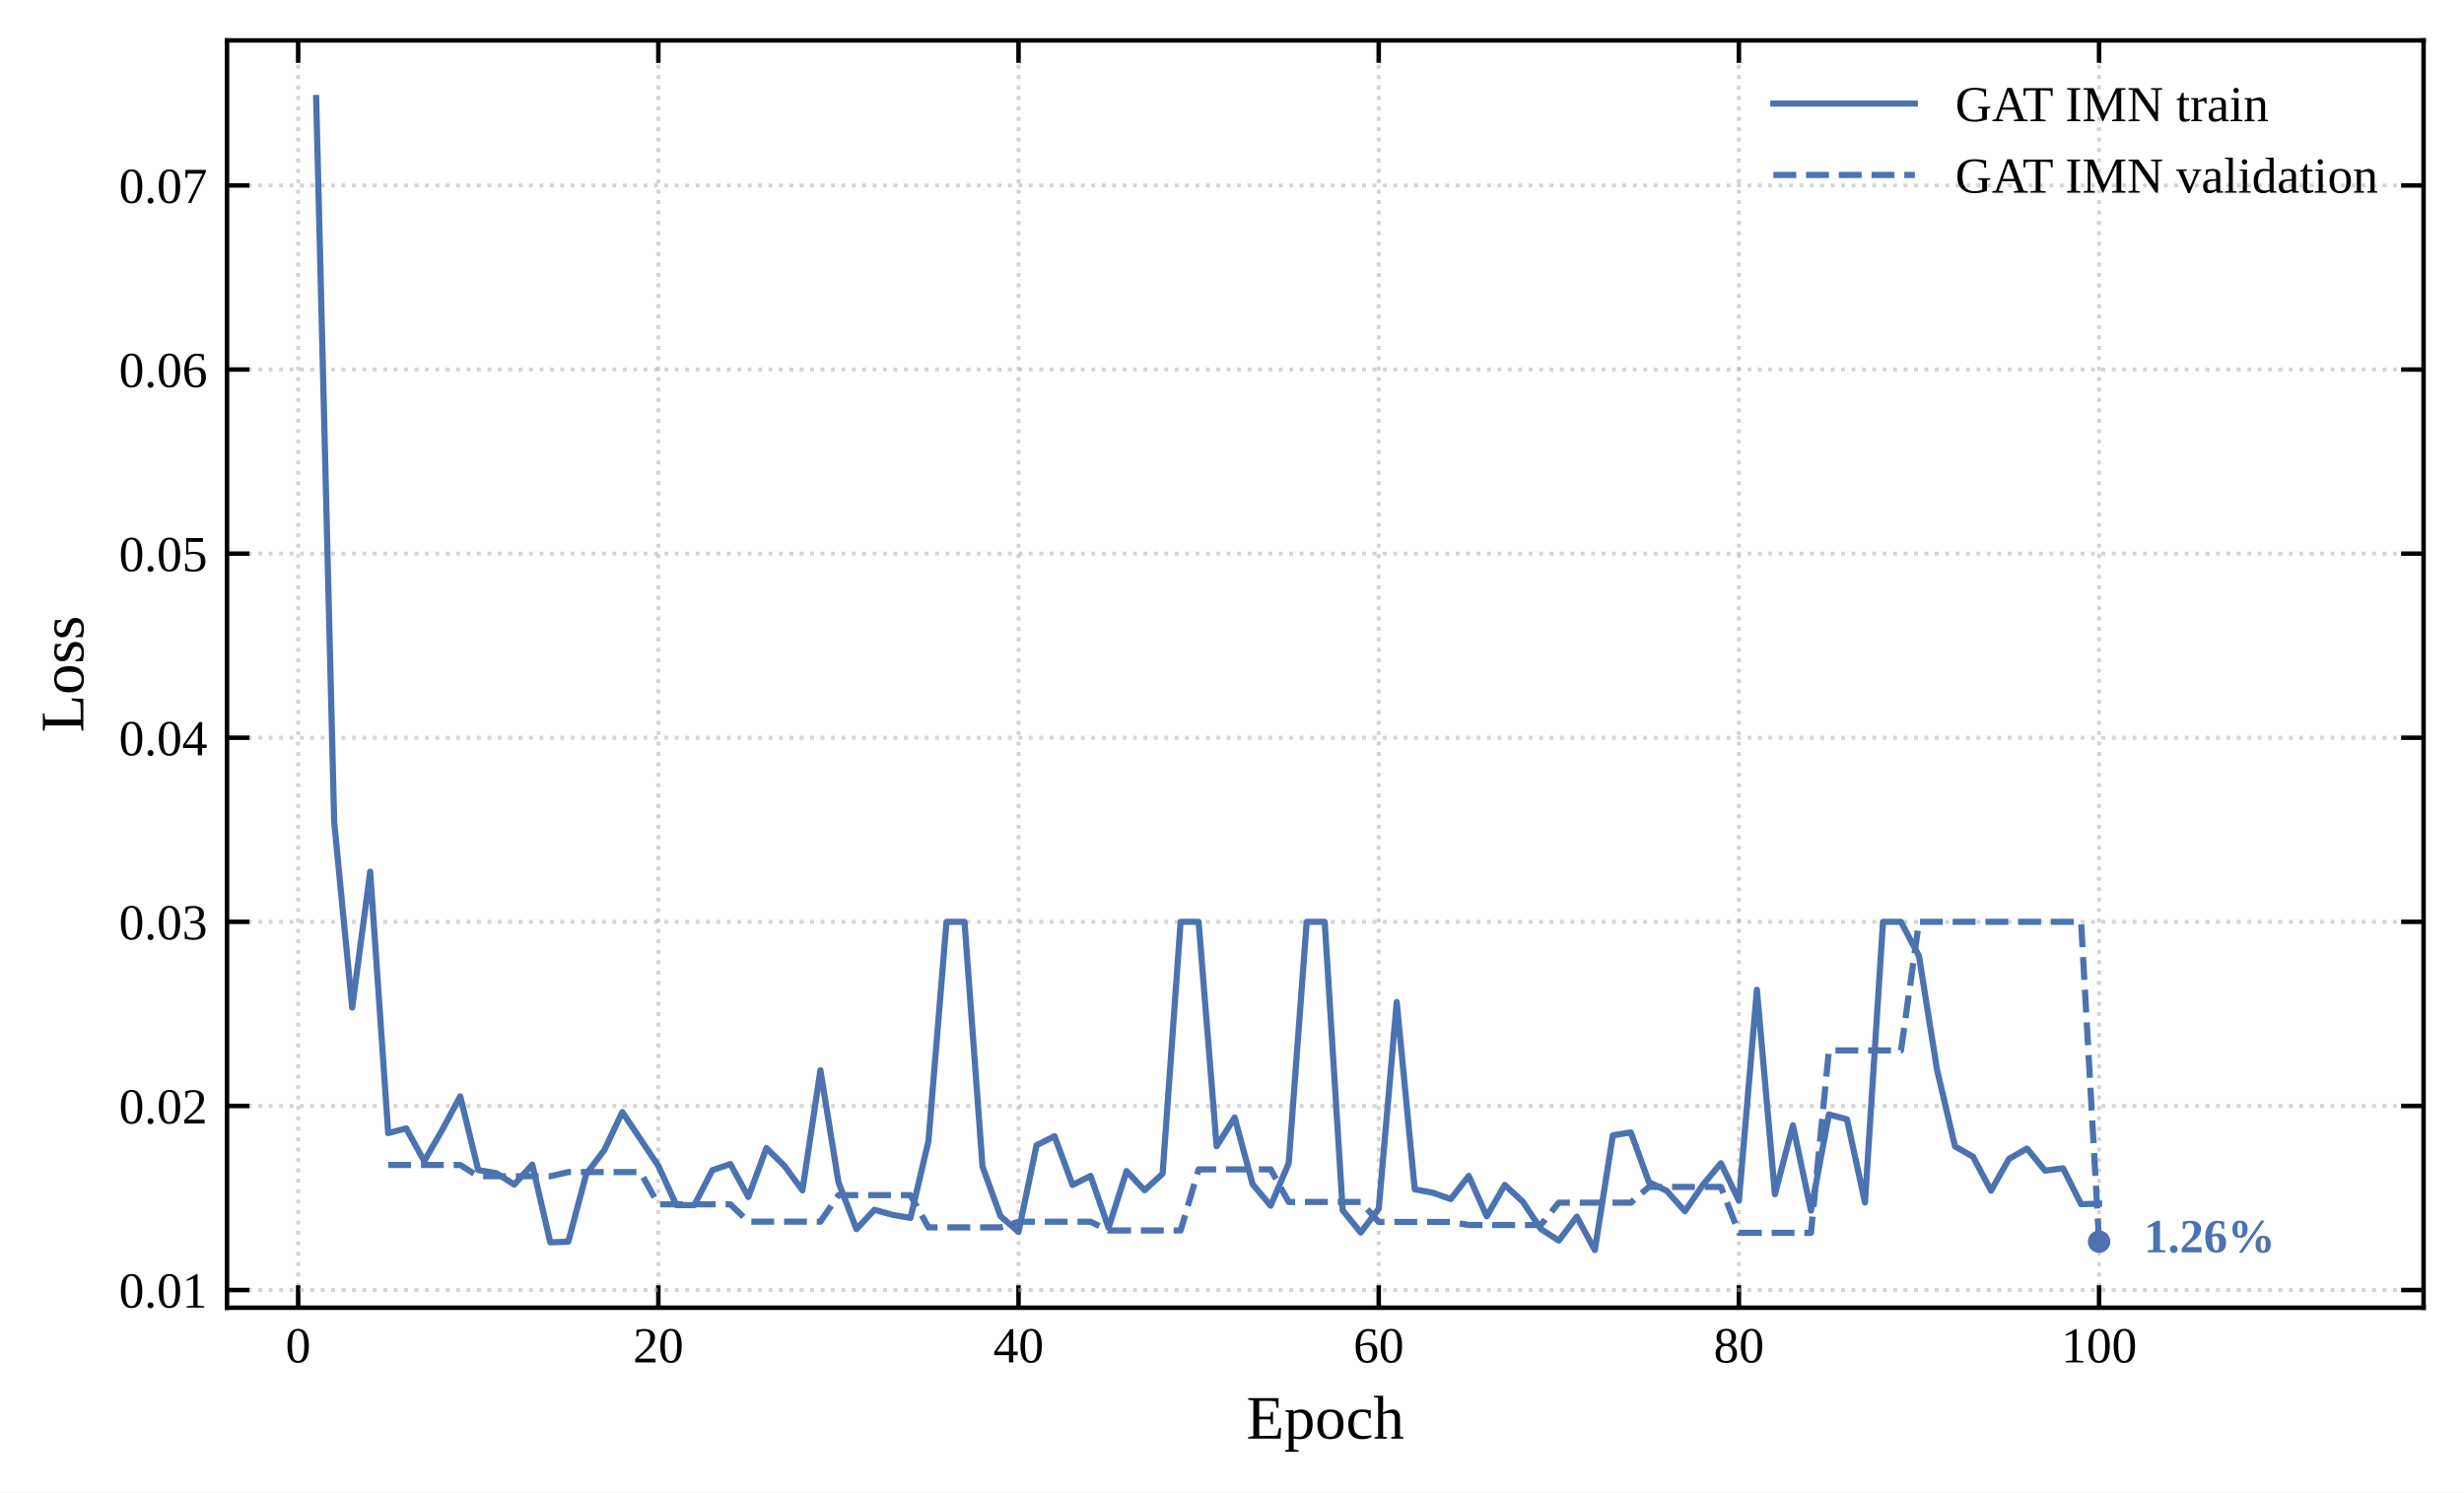
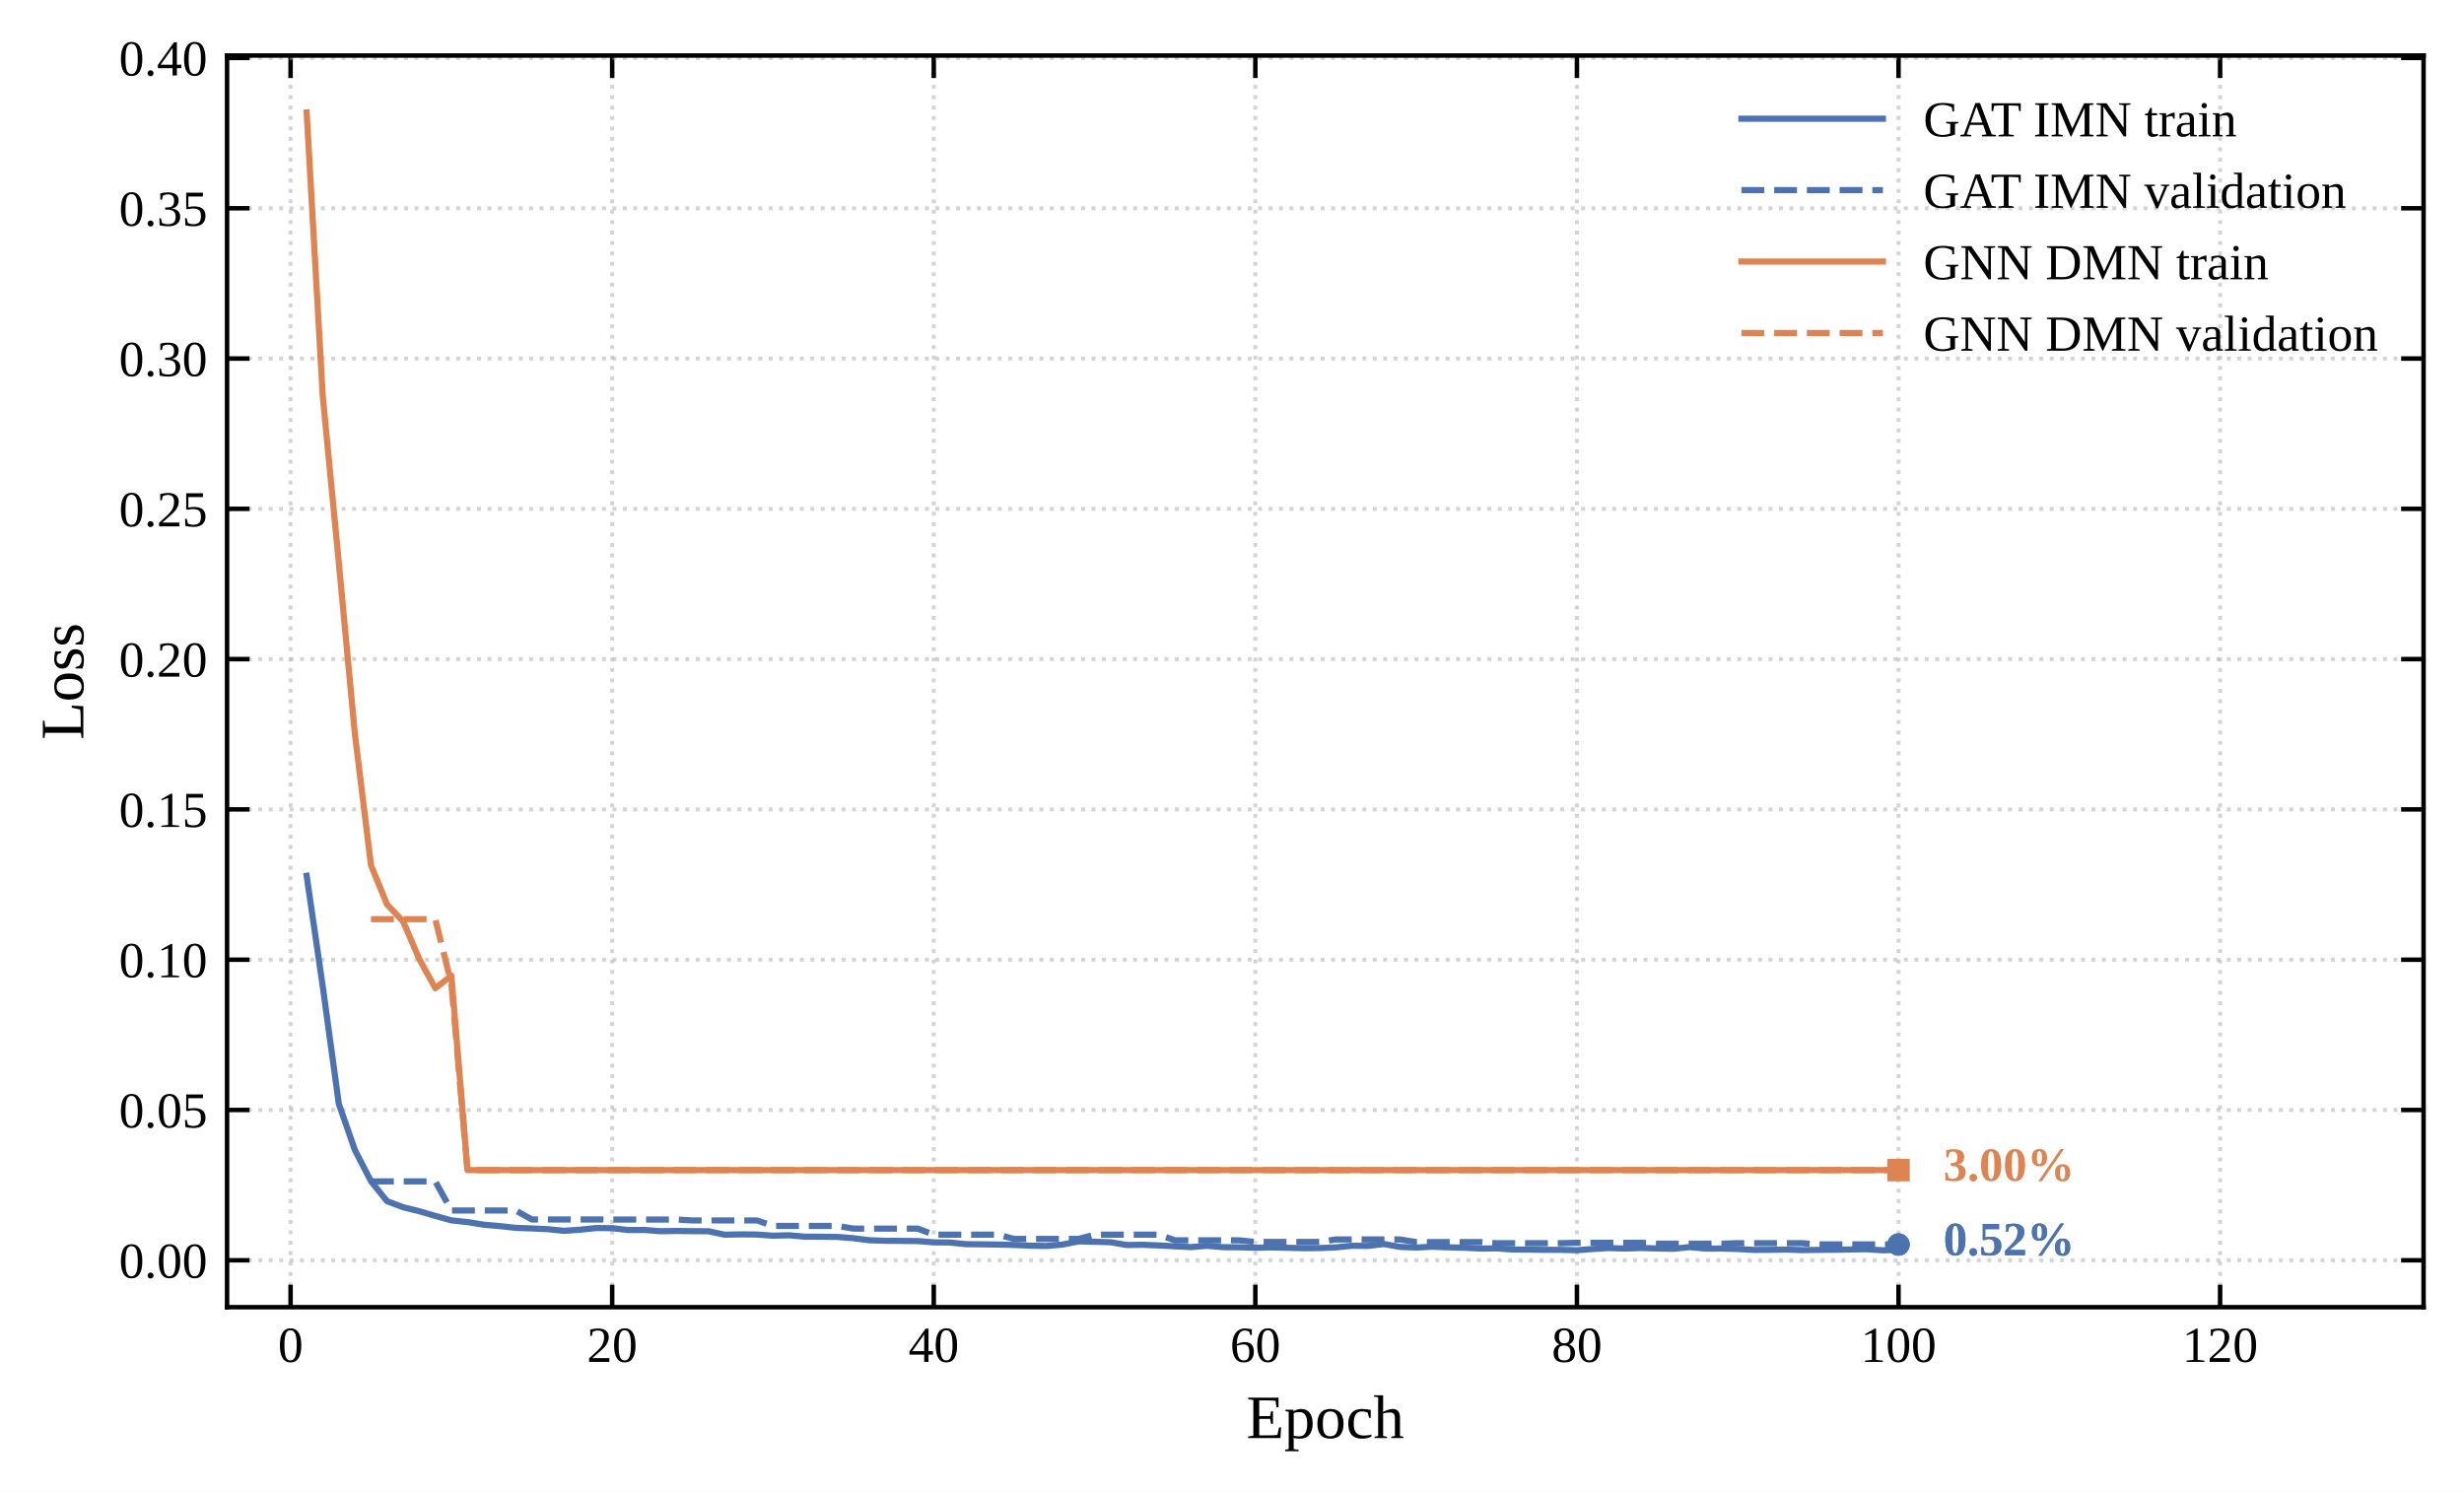
- <svg xmlns="http://www.w3.org/2000/svg" xmlns:xlink="http://www.w3.org/1999/xlink" width="438.931pt" height="265.846pt" viewBox="0 0 438.931 265.846" version="1.1">
+ <svg xmlns="http://www.w3.org/2000/svg" xmlns:xlink="http://www.w3.org/1999/xlink" width="438.841pt" height="265.706pt" viewBox="0 0 438.841 265.706" version="1.1">
  <defs>
    <style type="text/css">*{stroke-linejoin: round; stroke-linecap: butt}</style>
  </defs>
  <g id="figure_1">
    <g id="patch_1">
-       <path d="M 0 265.846  L 438.931 265.846  L 438.931 0  L 0 0  z " style="fill: #ffffff" />
+       <path d="M 0 265.706  L 438.841 265.706  L 438.841 0  L 0 0  z " style="fill: #ffffff" />
    </g>
    <g id="axes_1">
      <g id="patch_2">
-         <path d="M 40.441 232.98  L 431.731 232.98  L 431.731 7.2  L 40.441 7.2  z " style="fill: #ffffff" />
+         <path d="M 40.441 232.841  L 431.641 232.841  L 431.641 9.891  L 40.441 9.891  z " style="fill: #ffffff" />
      </g>
      <g id="matplotlib.axis_1">
        <g id="xtick_1">
          <g id="line2d_1">
-             <path d="M 53.113 232.98  L 53.113 7.2  " clip-path="url(#p95422b6c26)" style="fill: none; stroke-dasharray: 0.7,1.155; stroke-dashoffset: 0; stroke: #b0b0b0; stroke-opacity: 0.55; stroke-width: 0.7" />
+             <path d="M 51.753 232.841  L 51.753 9.891  " clip-path="url(#p0aa594e397)" style="fill: none; stroke-dasharray: 0.7,1.155; stroke-dashoffset: 0; stroke: #b0b0b0; stroke-opacity: 0.55; stroke-width: 0.7" />
          </g>
          <g id="line2d_2">
            <defs>
-               <path id="m52e0a72a50" d="M 0 0  L 0 -4  " style="stroke: #000000; stroke-width: 0.8" />
+               <path id="m7d745d95f4" d="M 0 0  L 0 -4  " style="stroke: #000000; stroke-width: 0.8" />
            </defs>
            <g>
-               <use xlink:href="#m52e0a72a50" x="53.113" y="232.98" style="stroke: #000000; stroke-width: 0.8" />
+               <use xlink:href="#m7d745d95f4" x="51.753" y="232.841" style="stroke: #000000; stroke-width: 0.8" />
            </g>
          </g>
          <g id="line2d_3">
            <defs>
-               <path id="m6ccdde7c32" d="M 0 0  L 0 4  " style="stroke: #000000; stroke-width: 0.8" />
+               <path id="m4b27d67ca3" d="M 0 0  L 0 4  " style="stroke: #000000; stroke-width: 0.8" />
            </defs>
            <g>
-               <use xlink:href="#m6ccdde7c32" x="53.113" y="7.2" style="stroke: #000000; stroke-width: 0.8" />
+               <use xlink:href="#m4b27d67ca3" x="51.753" y="9.891" style="stroke: #000000; stroke-width: 0.8" />
            </g>
          </g>
          <g id="text_1">
-             <text style="font-size: 9px; font-family: 'Times New Roman'; text-anchor: middle" x="53.113" y="242.729" transform="rotate(-0 53.11323 242.7294)">0</text>
+             <text style="font-size: 9px; font-family: 'Times New Roman'; text-anchor: middle" x="51.753" y="242.59" transform="rotate(-0 51.7529 242.5902)">0</text>
          </g>
        </g>
        <g id="xtick_2">
          <g id="line2d_4">
-             <path d="M 117.276 232.98  L 117.276 7.2  " clip-path="url(#p95422b6c26)" style="fill: none; stroke-dasharray: 0.7,1.155; stroke-dashoffset: 0; stroke: #b0b0b0; stroke-opacity: 0.55; stroke-width: 0.7" />
+             <path d="M 109.028 232.841  L 109.028 9.891  " clip-path="url(#p0aa594e397)" style="fill: none; stroke-dasharray: 0.7,1.155; stroke-dashoffset: 0; stroke: #b0b0b0; stroke-opacity: 0.55; stroke-width: 0.7" />
          </g>
          <g id="line2d_5">
            <g>
-               <use xlink:href="#m52e0a72a50" x="117.276" y="232.98" style="stroke: #000000; stroke-width: 0.8" />
+               <use xlink:href="#m7d745d95f4" x="109.028" y="232.841" style="stroke: #000000; stroke-width: 0.8" />
            </g>
          </g>
          <g id="line2d_6">
            <g>
-               <use xlink:href="#m6ccdde7c32" x="117.276" y="7.2" style="stroke: #000000; stroke-width: 0.8" />
+               <use xlink:href="#m4b27d67ca3" x="109.028" y="9.891" style="stroke: #000000; stroke-width: 0.8" />
            </g>
          </g>
          <g id="text_2">
-             <text style="font-size: 9px; font-family: 'Times New Roman'; text-anchor: middle" x="117.276" y="242.729" transform="rotate(-0 117.276 242.7294)">20</text>
+             <text style="font-size: 9px; font-family: 'Times New Roman'; text-anchor: middle" x="109.028" y="242.59" transform="rotate(-0 109.0279 242.5902)">20</text>
          </g>
        </g>
        <g id="xtick_3">
          <g id="line2d_7">
-             <path d="M 181.439 232.98  L 181.439 7.2  " clip-path="url(#p95422b6c26)" style="fill: none; stroke-dasharray: 0.7,1.155; stroke-dashoffset: 0; stroke: #b0b0b0; stroke-opacity: 0.55; stroke-width: 0.7" />
+             <path d="M 166.303 232.841  L 166.303 9.891  " clip-path="url(#p0aa594e397)" style="fill: none; stroke-dasharray: 0.7,1.155; stroke-dashoffset: 0; stroke: #b0b0b0; stroke-opacity: 0.55; stroke-width: 0.7" />
          </g>
          <g id="line2d_8">
            <g>
-               <use xlink:href="#m52e0a72a50" x="181.439" y="232.98" style="stroke: #000000; stroke-width: 0.8" />
+               <use xlink:href="#m7d745d95f4" x="166.303" y="232.841" style="stroke: #000000; stroke-width: 0.8" />
            </g>
          </g>
          <g id="line2d_9">
            <g>
-               <use xlink:href="#m6ccdde7c32" x="181.439" y="7.2" style="stroke: #000000; stroke-width: 0.8" />
+               <use xlink:href="#m4b27d67ca3" x="166.303" y="9.891" style="stroke: #000000; stroke-width: 0.8" />
            </g>
          </g>
          <g id="text_3">
-             <text style="font-size: 9px; font-family: 'Times New Roman'; text-anchor: middle" x="181.439" y="242.729" transform="rotate(-0 181.4387 242.7294)">40</text>
+             <text style="font-size: 9px; font-family: 'Times New Roman'; text-anchor: middle" x="166.303" y="242.59" transform="rotate(-0 166.3029 242.5902)">40</text>
          </g>
        </g>
        <g id="xtick_4">
          <g id="line2d_10">
-             <path d="M 245.601 232.98  L 245.601 7.2  " clip-path="url(#p95422b6c26)" style="fill: none; stroke-dasharray: 0.7,1.155; stroke-dashoffset: 0; stroke: #b0b0b0; stroke-opacity: 0.55; stroke-width: 0.7" />
+             <path d="M 223.578 232.841  L 223.578 9.891  " clip-path="url(#p0aa594e397)" style="fill: none; stroke-dasharray: 0.7,1.155; stroke-dashoffset: 0; stroke: #b0b0b0; stroke-opacity: 0.55; stroke-width: 0.7" />
          </g>
          <g id="line2d_11">
            <g>
-               <use xlink:href="#m52e0a72a50" x="245.601" y="232.98" style="stroke: #000000; stroke-width: 0.8" />
+               <use xlink:href="#m7d745d95f4" x="223.578" y="232.841" style="stroke: #000000; stroke-width: 0.8" />
            </g>
          </g>
          <g id="line2d_12">
            <g>
-               <use xlink:href="#m6ccdde7c32" x="245.601" y="7.2" style="stroke: #000000; stroke-width: 0.8" />
+               <use xlink:href="#m4b27d67ca3" x="223.578" y="9.891" style="stroke: #000000; stroke-width: 0.8" />
            </g>
          </g>
          <g id="text_4">
-             <text style="font-size: 9px; font-family: 'Times New Roman'; text-anchor: middle" x="245.601" y="242.729" transform="rotate(-0 245.6014 242.7294)">60</text>
+             <text style="font-size: 9px; font-family: 'Times New Roman'; text-anchor: middle" x="223.578" y="242.59" transform="rotate(-0 223.5778 242.5902)">60</text>
          </g>
        </g>
        <g id="xtick_5">
          <g id="line2d_13">
-             <path d="M 309.764 232.98  L 309.764 7.2  " clip-path="url(#p95422b6c26)" style="fill: none; stroke-dasharray: 0.7,1.155; stroke-dashoffset: 0; stroke: #b0b0b0; stroke-opacity: 0.55; stroke-width: 0.7" />
+             <path d="M 280.853 232.841  L 280.853 9.891  " clip-path="url(#p0aa594e397)" style="fill: none; stroke-dasharray: 0.7,1.155; stroke-dashoffset: 0; stroke: #b0b0b0; stroke-opacity: 0.55; stroke-width: 0.7" />
          </g>
          <g id="line2d_14">
            <g>
-               <use xlink:href="#m52e0a72a50" x="309.764" y="232.98" style="stroke: #000000; stroke-width: 0.8" />
+               <use xlink:href="#m7d745d95f4" x="280.853" y="232.841" style="stroke: #000000; stroke-width: 0.8" />
            </g>
          </g>
          <g id="line2d_15">
            <g>
-               <use xlink:href="#m6ccdde7c32" x="309.764" y="7.2" style="stroke: #000000; stroke-width: 0.8" />
+               <use xlink:href="#m4b27d67ca3" x="280.853" y="9.891" style="stroke: #000000; stroke-width: 0.8" />
            </g>
          </g>
          <g id="text_5">
-             <text style="font-size: 9px; font-family: 'Times New Roman'; text-anchor: middle" x="309.764" y="242.729" transform="rotate(-0 309.7642 242.7294)">80</text>
+             <text style="font-size: 9px; font-family: 'Times New Roman'; text-anchor: middle" x="280.853" y="242.59" transform="rotate(-0 280.8528 242.5902)">80</text>
          </g>
        </g>
        <g id="xtick_6">
          <g id="line2d_16">
-             <path d="M 373.927 232.98  L 373.927 7.2  " clip-path="url(#p95422b6c26)" style="fill: none; stroke-dasharray: 0.7,1.155; stroke-dashoffset: 0; stroke: #b0b0b0; stroke-opacity: 0.55; stroke-width: 0.7" />
+             <path d="M 338.128 232.841  L 338.128 9.891  " clip-path="url(#p0aa594e397)" style="fill: none; stroke-dasharray: 0.7,1.155; stroke-dashoffset: 0; stroke: #b0b0b0; stroke-opacity: 0.55; stroke-width: 0.7" />
          </g>
          <g id="line2d_17">
            <g>
-               <use xlink:href="#m52e0a72a50" x="373.927" y="232.98" style="stroke: #000000; stroke-width: 0.8" />
+               <use xlink:href="#m7d745d95f4" x="338.128" y="232.841" style="stroke: #000000; stroke-width: 0.8" />
            </g>
          </g>
          <g id="line2d_18">
            <g>
-               <use xlink:href="#m6ccdde7c32" x="373.927" y="7.2" style="stroke: #000000; stroke-width: 0.8" />
+               <use xlink:href="#m4b27d67ca3" x="338.128" y="9.891" style="stroke: #000000; stroke-width: 0.8" />
            </g>
          </g>
          <g id="text_6">
-             <text style="font-size: 9px; font-family: 'Times New Roman'; text-anchor: middle" x="373.927" y="242.729" transform="rotate(-0 373.9269 242.7294)">100</text>
-           </g>
-         </g>
-         <g id="text_7">
-           <text style="font-size: 11px; font-family: 'Times New Roman'; text-anchor: middle" x="236.086" y="256.293" transform="rotate(-0 236.0861 256.2927)">Epoch</text>
+             <text style="font-size: 9px; font-family: 'Times New Roman'; text-anchor: middle" x="338.128" y="242.59" transform="rotate(-0 338.1278 242.5902)">100</text>
+           </g>
+         </g>
+         <g id="xtick_7">
+           <g id="line2d_19">
+             <path d="M 395.403 232.841  L 395.403 9.891  " clip-path="url(#p0aa594e397)" style="fill: none; stroke-dasharray: 0.7,1.155; stroke-dashoffset: 0; stroke: #b0b0b0; stroke-opacity: 0.55; stroke-width: 0.7" />
+           </g>
+           <g id="line2d_20">
+             <g>
+               <use xlink:href="#m7d745d95f4" x="395.403" y="232.841" style="stroke: #000000; stroke-width: 0.8" />
+             </g>
+           </g>
+           <g id="line2d_21">
+             <g>
+               <use xlink:href="#m4b27d67ca3" x="395.403" y="9.891" style="stroke: #000000; stroke-width: 0.8" />
+             </g>
+           </g>
+           <g id="text_7">
+             <text style="font-size: 9px; font-family: 'Times New Roman'; text-anchor: middle" x="395.403" y="242.59" transform="rotate(-0 395.4028 242.5902)">120</text>
+           </g>
+         </g>
+         <g id="text_8">
+           <text style="font-size: 11px; font-family: 'Times New Roman'; text-anchor: middle" x="236.041" y="256.153" transform="rotate(-0 236.0411 256.1535)">Epoch</text>
        </g>
      </g>
      <g id="matplotlib.axis_2">
        <g id="ytick_1">
-           <g id="line2d_19">
-             <path d="M 40.441 229.832  L 431.731 229.832  " clip-path="url(#p95422b6c26)" style="fill: none; stroke-dasharray: 0.7,1.155; stroke-dashoffset: 0; stroke: #b0b0b0; stroke-opacity: 0.55; stroke-width: 0.7" />
-           </g>
-           <g id="line2d_20">
+           <g id="line2d_22">
+             <path d="M 40.441 224.486  L 431.641 224.486  " clip-path="url(#p0aa594e397)" style="fill: none; stroke-dasharray: 0.7,1.155; stroke-dashoffset: 0; stroke: #b0b0b0; stroke-opacity: 0.55; stroke-width: 0.7" />
+           </g>
+           <g id="line2d_23">
            <defs>
-               <path id="m2788b13b06" d="M 0 0  L 4 0  " style="stroke: #000000; stroke-width: 0.8" />
+               <path id="ma827616d4b" d="M 0 0  L 4 0  " style="stroke: #000000; stroke-width: 0.8" />
            </defs>
            <g>
-               <use xlink:href="#m2788b13b06" x="40.441" y="229.832" style="stroke: #000000; stroke-width: 0.8" />
-             </g>
-           </g>
-           <g id="line2d_21">
+               <use xlink:href="#ma827616d4b" x="40.441" y="224.486" style="stroke: #000000; stroke-width: 0.8" />
+             </g>
+           </g>
+           <g id="line2d_24">
            <defs>
-               <path id="ma1e5f8cca3" d="M 0 0  L -4 0  " style="stroke: #000000; stroke-width: 0.8" />
+               <path id="mfe825bd9f7" d="M 0 0  L -4 0  " style="stroke: #000000; stroke-width: 0.8" />
            </defs>
            <g>
-               <use xlink:href="#ma1e5f8cca3" x="431.731" y="229.832" style="stroke: #000000; stroke-width: 0.8" />
-             </g>
-           </g>
-           <g id="text_8">
-             <text style="font-size: 9px; font-family: 'Times New Roman'; text-anchor: end" x="36.941" y="232.957" transform="rotate(-0 36.94109 232.9568)">0.01</text>
+               <use xlink:href="#mfe825bd9f7" x="431.641" y="224.486" style="stroke: #000000; stroke-width: 0.8" />
+             </g>
+           </g>
+           <g id="text_9">
+             <text style="font-size: 9px; font-family: 'Times New Roman'; text-anchor: end" x="36.941" y="227.611" transform="rotate(-0 36.94109 227.6106)">0.00</text>
          </g>
        </g>
        <g id="ytick_2">
-           <g id="line2d_22">
-             <path d="M 40.441 197.033  L 431.731 197.033  " clip-path="url(#p95422b6c26)" style="fill: none; stroke-dasharray: 0.7,1.155; stroke-dashoffset: 0; stroke: #b0b0b0; stroke-opacity: 0.55; stroke-width: 0.7" />
-           </g>
-           <g id="line2d_23">
-             <g>
-               <use xlink:href="#m2788b13b06" x="40.441" y="197.033" style="stroke: #000000; stroke-width: 0.8" />
-             </g>
-           </g>
-           <g id="line2d_24">
-             <g>
-               <use xlink:href="#ma1e5f8cca3" x="431.731" y="197.033" style="stroke: #000000; stroke-width: 0.8" />
-             </g>
-           </g>
-           <g id="text_9">
-             <text style="font-size: 9px; font-family: 'Times New Roman'; text-anchor: end" x="36.941" y="200.158" transform="rotate(-0 36.94109 200.1577)">0.02</text>
+           <g id="line2d_25">
+             <path d="M 40.441 197.716  L 431.641 197.716  " clip-path="url(#p0aa594e397)" style="fill: none; stroke-dasharray: 0.7,1.155; stroke-dashoffset: 0; stroke: #b0b0b0; stroke-opacity: 0.55; stroke-width: 0.7" />
+           </g>
+           <g id="line2d_26">
+             <g>
+               <use xlink:href="#ma827616d4b" x="40.441" y="197.716" style="stroke: #000000; stroke-width: 0.8" />
+             </g>
+           </g>
+           <g id="line2d_27">
+             <g>
+               <use xlink:href="#mfe825bd9f7" x="431.641" y="197.716" style="stroke: #000000; stroke-width: 0.8" />
+             </g>
+           </g>
+           <g id="text_10">
+             <text style="font-size: 9px; font-family: 'Times New Roman'; text-anchor: end" x="36.941" y="200.84" transform="rotate(-0 36.94109 200.8404)">0.05</text>
          </g>
        </g>
        <g id="ytick_3">
-           <g id="line2d_25">
-             <path d="M 40.441 164.234  L 431.731 164.234  " clip-path="url(#p95422b6c26)" style="fill: none; stroke-dasharray: 0.7,1.155; stroke-dashoffset: 0; stroke: #b0b0b0; stroke-opacity: 0.55; stroke-width: 0.7" />
-           </g>
-           <g id="line2d_26">
-             <g>
-               <use xlink:href="#m2788b13b06" x="40.441" y="164.234" style="stroke: #000000; stroke-width: 0.8" />
-             </g>
-           </g>
-           <g id="line2d_27">
-             <g>
-               <use xlink:href="#ma1e5f8cca3" x="431.731" y="164.234" style="stroke: #000000; stroke-width: 0.8" />
-             </g>
-           </g>
-           <g id="text_10">
-             <text style="font-size: 9px; font-family: 'Times New Roman'; text-anchor: end" x="36.941" y="167.359" transform="rotate(-0 36.94109 167.3585)">0.03</text>
+           <g id="line2d_28">
+             <path d="M 40.441 170.946  L 431.641 170.946  " clip-path="url(#p0aa594e397)" style="fill: none; stroke-dasharray: 0.7,1.155; stroke-dashoffset: 0; stroke: #b0b0b0; stroke-opacity: 0.55; stroke-width: 0.7" />
+           </g>
+           <g id="line2d_29">
+             <g>
+               <use xlink:href="#ma827616d4b" x="40.441" y="170.946" style="stroke: #000000; stroke-width: 0.8" />
+             </g>
+           </g>
+           <g id="line2d_30">
+             <g>
+               <use xlink:href="#mfe825bd9f7" x="431.641" y="170.946" style="stroke: #000000; stroke-width: 0.8" />
+             </g>
+           </g>
+           <g id="text_11">
+             <text style="font-size: 9px; font-family: 'Times New Roman'; text-anchor: end" x="36.941" y="174.07" transform="rotate(-0 36.94109 174.0703)">0.10</text>
          </g>
        </g>
        <g id="ytick_4">
-           <g id="line2d_28">
-             <path d="M 40.441 131.435  L 431.731 131.435  " clip-path="url(#p95422b6c26)" style="fill: none; stroke-dasharray: 0.7,1.155; stroke-dashoffset: 0; stroke: #b0b0b0; stroke-opacity: 0.55; stroke-width: 0.7" />
-           </g>
-           <g id="line2d_29">
-             <g>
-               <use xlink:href="#m2788b13b06" x="40.441" y="131.435" style="stroke: #000000; stroke-width: 0.8" />
-             </g>
-           </g>
-           <g id="line2d_30">
-             <g>
-               <use xlink:href="#ma1e5f8cca3" x="431.731" y="131.435" style="stroke: #000000; stroke-width: 0.8" />
-             </g>
-           </g>
-           <g id="text_11">
-             <text style="font-size: 9px; font-family: 'Times New Roman'; text-anchor: end" x="36.941" y="134.559" transform="rotate(-0 36.94109 134.5594)">0.04</text>
+           <g id="line2d_31">
+             <path d="M 40.441 144.175  L 431.641 144.175  " clip-path="url(#p0aa594e397)" style="fill: none; stroke-dasharray: 0.7,1.155; stroke-dashoffset: 0; stroke: #b0b0b0; stroke-opacity: 0.55; stroke-width: 0.7" />
+           </g>
+           <g id="line2d_32">
+             <g>
+               <use xlink:href="#ma827616d4b" x="40.441" y="144.175" style="stroke: #000000; stroke-width: 0.8" />
+             </g>
+           </g>
+           <g id="line2d_33">
+             <g>
+               <use xlink:href="#mfe825bd9f7" x="431.641" y="144.175" style="stroke: #000000; stroke-width: 0.8" />
+             </g>
+           </g>
+           <g id="text_12">
+             <text style="font-size: 9px; font-family: 'Times New Roman'; text-anchor: end" x="36.941" y="147.3" transform="rotate(-0 36.94109 147.3001)">0.15</text>
          </g>
        </g>
        <g id="ytick_5">
-           <g id="line2d_31">
-             <path d="M 40.441 98.636  L 431.731 98.636  " clip-path="url(#p95422b6c26)" style="fill: none; stroke-dasharray: 0.7,1.155; stroke-dashoffset: 0; stroke: #b0b0b0; stroke-opacity: 0.55; stroke-width: 0.7" />
-           </g>
-           <g id="line2d_32">
-             <g>
-               <use xlink:href="#m2788b13b06" x="40.441" y="98.636" style="stroke: #000000; stroke-width: 0.8" />
-             </g>
-           </g>
-           <g id="line2d_33">
-             <g>
-               <use xlink:href="#ma1e5f8cca3" x="431.731" y="98.636" style="stroke: #000000; stroke-width: 0.8" />
-             </g>
-           </g>
-           <g id="text_12">
-             <text style="font-size: 9px; font-family: 'Times New Roman'; text-anchor: end" x="36.941" y="101.76" transform="rotate(-0 36.94109 101.7603)">0.05</text>
+           <g id="line2d_34">
+             <path d="M 40.441 117.405  L 431.641 117.405  " clip-path="url(#p0aa594e397)" style="fill: none; stroke-dasharray: 0.7,1.155; stroke-dashoffset: 0; stroke: #b0b0b0; stroke-opacity: 0.55; stroke-width: 0.7" />
+           </g>
+           <g id="line2d_35">
+             <g>
+               <use xlink:href="#ma827616d4b" x="40.441" y="117.405" style="stroke: #000000; stroke-width: 0.8" />
+             </g>
+           </g>
+           <g id="line2d_36">
+             <g>
+               <use xlink:href="#mfe825bd9f7" x="431.641" y="117.405" style="stroke: #000000; stroke-width: 0.8" />
+             </g>
+           </g>
+           <g id="text_13">
+             <text style="font-size: 9px; font-family: 'Times New Roman'; text-anchor: end" x="36.941" y="120.53" transform="rotate(-0 36.94109 120.53)">0.20</text>
          </g>
        </g>
        <g id="ytick_6">
-           <g id="line2d_34">
-             <path d="M 40.441 65.837  L 431.731 65.837  " clip-path="url(#p95422b6c26)" style="fill: none; stroke-dasharray: 0.7,1.155; stroke-dashoffset: 0; stroke: #b0b0b0; stroke-opacity: 0.55; stroke-width: 0.7" />
-           </g>
-           <g id="line2d_35">
-             <g>
-               <use xlink:href="#m2788b13b06" x="40.441" y="65.837" style="stroke: #000000; stroke-width: 0.8" />
-             </g>
-           </g>
-           <g id="line2d_36">
-             <g>
-               <use xlink:href="#ma1e5f8cca3" x="431.731" y="65.837" style="stroke: #000000; stroke-width: 0.8" />
-             </g>
-           </g>
-           <g id="text_13">
-             <text style="font-size: 9px; font-family: 'Times New Roman'; text-anchor: end" x="36.941" y="68.961" transform="rotate(-0 36.94109 68.9612)">0.06</text>
+           <g id="line2d_37">
+             <path d="M 40.441 90.635  L 431.641 90.635  " clip-path="url(#p0aa594e397)" style="fill: none; stroke-dasharray: 0.7,1.155; stroke-dashoffset: 0; stroke: #b0b0b0; stroke-opacity: 0.55; stroke-width: 0.7" />
+           </g>
+           <g id="line2d_38">
+             <g>
+               <use xlink:href="#ma827616d4b" x="40.441" y="90.635" style="stroke: #000000; stroke-width: 0.8" />
+             </g>
+           </g>
+           <g id="line2d_39">
+             <g>
+               <use xlink:href="#mfe825bd9f7" x="431.641" y="90.635" style="stroke: #000000; stroke-width: 0.8" />
+             </g>
+           </g>
+           <g id="text_14">
+             <text style="font-size: 9px; font-family: 'Times New Roman'; text-anchor: end" x="36.941" y="93.76" transform="rotate(-0 36.94109 93.75983)">0.25</text>
          </g>
        </g>
        <g id="ytick_7">
-           <g id="line2d_37">
-             <path d="M 40.441 33.037  L 431.731 33.037  " clip-path="url(#p95422b6c26)" style="fill: none; stroke-dasharray: 0.7,1.155; stroke-dashoffset: 0; stroke: #b0b0b0; stroke-opacity: 0.55; stroke-width: 0.7" />
-           </g>
-           <g id="line2d_38">
-             <g>
-               <use xlink:href="#m2788b13b06" x="40.441" y="33.037" style="stroke: #000000; stroke-width: 0.8" />
-             </g>
-           </g>
-           <g id="line2d_39">
-             <g>
-               <use xlink:href="#ma1e5f8cca3" x="431.731" y="33.037" style="stroke: #000000; stroke-width: 0.8" />
-             </g>
-           </g>
-           <g id="text_14">
-             <text style="font-size: 9px; font-family: 'Times New Roman'; text-anchor: end" x="36.941" y="36.162" transform="rotate(-0 36.94109 36.16208)">0.07</text>
-           </g>
-         </g>
-         <g id="text_15">
-           <text style="font-size: 11px; font-family: 'Times New Roman'; text-anchor: middle" x="14.838" y="120.09" transform="rotate(-90 14.83812 120.09)">Loss</text>
-         </g>
-       </g>
-       <g id="line2d_40">
-         <path d="M 56.321 17.463  L 59.53 146.431  L 62.738 179.506  L 65.946 155.294  L 69.154 201.871  L 72.362 201.029  L 75.57 206.886  L 78.778 201.298  L 81.986 195.328  L 85.195 208.453  L 88.403 209.006  L 91.611 211.045  L 94.819 207.482  L 98.027 221.334  L 101.235 221.221  L 104.443 209.133  L 107.652 204.91  L 110.86 198.126  L 114.068 202.92  L 117.276 207.708  L 120.484 214.696  L 123.692 214.698  L 126.9 208.481  L 130.109 207.385  L 133.317 213.256  L 136.525 204.543  L 139.733 207.701  L 142.941 212.08  L 146.149 190.678  L 149.357 210.615  L 152.565 218.978  L 155.774 215.538  L 158.982 216.428  L 162.19 216.987  L 165.398 203.269  L 168.606 164.234  L 171.814 164.234  L 175.022 207.845  L 178.231 216.677  L 181.439 219.479  L 184.647 204.032  L 187.855 202.433  L 191.063 211.118  L 194.271 209.492  L 197.479 218.742  L 200.688 208.635  L 203.896 212.058  L 207.104 209.093  L 210.312 164.234  L 213.52 164.234  L 216.728 204.219  L 219.936 199.095  L 223.144 210.995  L 226.353 214.809  L 229.561 207.262  L 232.769 164.234  L 235.977 164.234  L 239.185 215.621  L 242.393 219.584  L 245.601 215.352  L 248.81 178.504  L 252.018 211.888  L 255.226 212.491  L 258.434 213.625  L 261.642 209.5  L 264.85 216.701  L 268.058 211.107  L 271.267 214.089  L 274.475 218.956  L 277.683 221.014  L 280.891 216.767  L 284.099 222.717  L 287.307 202.265  L 290.515 201.759  L 293.723 210.581  L 296.932 212.181  L 300.14 215.794  L 303.348 211.09  L 306.556 207.236  L 309.764 213.922  L 312.972 176.337  L 316.18 212.765  L 319.389 200.481  L 322.597 215.693  L 325.805 198.545  L 329.013 199.415  L 332.221 214.245  L 335.429 164.234  L 338.637 164.234  L 341.846 170.352  L 345.054 190.569  L 348.262 204.252  L 351.47 206.079  L 354.678 212.123  L 357.886 206.459  L 361.094 204.629  L 364.302 208.555  L 367.511 208.14  L 370.719 214.534  L 373.927 214.456  " clip-path="url(#p95422b6c26)" style="fill: none; stroke: #4c72b0; stroke-width: 1.1; stroke-linecap: square" />
-       </g>
-       <g id="line2d_41">
-         <path d="M 69.154 207.55  L 72.362 207.55  L 75.57 207.55  L 78.778 207.55  L 81.986 207.55  L 85.195 209.557  L 88.403 209.557  L 91.611 209.557  L 94.819 209.557  L 98.027 209.557  L 101.235 208.817  L 104.443 208.817  L 107.652 208.817  L 110.86 208.817  L 114.068 208.817  L 117.276 214.559  L 120.484 214.559  L 123.692 214.559  L 126.9 214.559  L 130.109 214.559  L 133.317 217.653  L 136.525 217.653  L 139.733 217.653  L 142.941 217.653  L 146.149 217.653  L 149.357 212.925  L 152.565 212.925  L 155.774 212.925  L 158.982 212.925  L 162.19 212.925  L 165.398 218.668  L 168.606 218.668  L 171.814 218.668  L 175.022 218.668  L 178.231 218.668  L 181.439 217.665  L 184.647 217.665  L 187.855 217.665  L 191.063 217.665  L 194.271 217.665  L 197.479 219.225  L 200.688 219.225  L 203.896 219.225  L 207.104 219.225  L 210.312 219.225  L 213.52 208.332  L 216.728 208.332  L 219.936 208.332  L 223.144 208.332  L 226.353 208.332  L 229.561 214.137  L 232.769 214.137  L 235.977 214.137  L 239.185 214.137  L 242.393 214.137  L 245.601 217.693  L 248.81 217.693  L 252.018 217.693  L 255.226 217.693  L 258.434 217.693  L 261.642 218.251  L 264.85 218.251  L 268.058 218.251  L 271.267 218.251  L 274.475 218.251  L 277.683 214.268  L 280.891 214.268  L 284.099 214.268  L 287.307 214.268  L 290.515 214.268  L 293.723 211.463  L 296.932 211.463  L 300.14 211.463  L 303.348 211.463  L 306.556 211.463  L 309.764 219.637  L 312.972 219.637  L 316.18 219.637  L 319.389 219.637  L 322.597 219.637  L 325.805 187.141  L 329.013 187.141  L 332.221 187.141  L 335.429 187.141  L 338.637 187.141  L 341.846 164.234  L 345.054 164.234  L 348.262 164.234  L 351.47 164.234  L 354.678 164.234  L 357.886 164.234  L 361.094 164.234  L 364.302 164.234  L 367.511 164.234  L 370.719 164.234  L 373.927 221.21  " clip-path="url(#p95422b6c26)" style="fill: none; stroke-dasharray: 4.07,1.76; stroke-dashoffset: 0; stroke: #4c72b0; stroke-width: 1.1" />
+           <g id="line2d_40">
+             <path d="M 40.441 63.865  L 431.641 63.865  " clip-path="url(#p0aa594e397)" style="fill: none; stroke-dasharray: 0.7,1.155; stroke-dashoffset: 0; stroke: #b0b0b0; stroke-opacity: 0.55; stroke-width: 0.7" />
+           </g>
+           <g id="line2d_41">
+             <g>
+               <use xlink:href="#ma827616d4b" x="40.441" y="63.865" style="stroke: #000000; stroke-width: 0.8" />
+             </g>
+           </g>
+           <g id="line2d_42">
+             <g>
+               <use xlink:href="#mfe825bd9f7" x="431.641" y="63.865" style="stroke: #000000; stroke-width: 0.8" />
+             </g>
+           </g>
+           <g id="text_15">
+             <text style="font-size: 9px; font-family: 'Times New Roman'; text-anchor: end" x="36.941" y="66.99" transform="rotate(-0 36.94109 66.98968)">0.30</text>
+           </g>
+         </g>
+         <g id="ytick_8">
+           <g id="line2d_43">
+             <path d="M 40.441 37.095  L 431.641 37.095  " clip-path="url(#p0aa594e397)" style="fill: none; stroke-dasharray: 0.7,1.155; stroke-dashoffset: 0; stroke: #b0b0b0; stroke-opacity: 0.55; stroke-width: 0.7" />
+           </g>
+           <g id="line2d_44">
+             <g>
+               <use xlink:href="#ma827616d4b" x="40.441" y="37.095" style="stroke: #000000; stroke-width: 0.8" />
+             </g>
+           </g>
+           <g id="line2d_45">
+             <g>
+               <use xlink:href="#mfe825bd9f7" x="431.641" y="37.095" style="stroke: #000000; stroke-width: 0.8" />
+             </g>
+           </g>
+           <g id="text_16">
+             <text style="font-size: 9px; font-family: 'Times New Roman'; text-anchor: end" x="36.941" y="40.22" transform="rotate(-0 36.94109 40.21953)">0.35</text>
+           </g>
+         </g>
+         <g id="ytick_9">
+           <g id="line2d_46">
+             <path d="M 40.441 10.325  L 431.641 10.325  " clip-path="url(#p0aa594e397)" style="fill: none; stroke-dasharray: 0.7,1.155; stroke-dashoffset: 0; stroke: #b0b0b0; stroke-opacity: 0.55; stroke-width: 0.7" />
+           </g>
+           <g id="line2d_47">
+             <g>
+               <use xlink:href="#ma827616d4b" x="40.441" y="10.325" style="stroke: #000000; stroke-width: 0.8" />
+             </g>
+           </g>
+           <g id="line2d_48">
+             <g>
+               <use xlink:href="#mfe825bd9f7" x="431.641" y="10.325" style="stroke: #000000; stroke-width: 0.8" />
+             </g>
+           </g>
+           <g id="text_17">
+             <text style="font-size: 9px; font-family: 'Times New Roman'; text-anchor: end" x="36.941" y="13.449" transform="rotate(-0 36.94109 13.44937)">0.40</text>
+           </g>
+         </g>
+         <g id="text_18">
+           <text style="font-size: 11px; font-family: 'Times New Roman'; text-anchor: middle" x="14.838" y="121.366" transform="rotate(-90 14.83812 121.366)">Loss</text>
+         </g>
+       </g>
+       <g id="line2d_49">
+         <path d="M 54.617 155.997  L 57.48 175.698  L 60.344 196.624  L 63.208 204.855  L 66.072 210.403  L 68.935 213.966  L 71.799 215.039  L 74.663 215.746  L 77.527 216.582  L 80.39 217.38  L 83.254 217.681  L 86.118 218.143  L 88.982 218.398  L 91.845 218.711  L 94.709 218.818  L 97.573 218.947  L 100.437 219.238  L 103.3 219.042  L 106.164 218.749  L 109.028 218.766  L 111.892 219.1  L 114.755 219.083  L 117.619 219.311  L 120.483 219.265  L 123.347 219.298  L 126.21 219.318  L 129.074 219.934  L 131.938 219.872  L 134.802 219.9  L 137.665 220.108  L 140.529 220.034  L 143.393 220.285  L 146.257 220.298  L 149.12 220.33  L 151.984 220.551  L 154.848 220.92  L 157.712 221.016  L 160.575 221.035  L 163.439 221.064  L 166.303 221.293  L 169.167 221.323  L 172.03 221.617  L 174.894 221.645  L 177.758 221.688  L 180.622 221.753  L 183.485 221.883  L 186.349 221.939  L 189.213 221.688  L 192.077 221.121  L 194.94 221.189  L 197.804 221.273  L 200.668 221.767  L 203.532 221.725  L 206.395 221.845  L 209.259 221.993  L 212.123 222.141  L 214.987 221.906  L 217.85 222.15  L 220.714 222.171  L 223.578 222.255  L 226.442 222.19  L 229.305 222.259  L 232.169 222.337  L 235.033 222.309  L 237.897 222.193  L 240.76 221.897  L 243.624 221.928  L 246.488 221.594  L 249.352 222.105  L 252.215 222.216  L 255.079 222.068  L 257.943 222.178  L 260.807 222.255  L 263.67 222.398  L 266.534 222.367  L 269.398 222.569  L 272.262 222.58  L 275.125 222.629  L 277.989 222.629  L 280.853 222.697  L 283.717 222.475  L 286.58 222.305  L 289.444 222.402  L 292.308 222.298  L 295.172 222.384  L 298.035 222.44  L 300.899 222.136  L 303.763 222.405  L 306.627 222.396  L 309.49 222.477  L 312.354 222.638  L 315.218 222.621  L 318.082 222.571  L 320.945 222.672  L 323.809 222.635  L 326.673 222.607  L 329.537 222.563  L 332.4 222.515  L 335.264 222.707  L 338.128 222.657  " clip-path="url(#p0aa594e397)" style="fill: none; stroke: #4c72b0; stroke-width: 1.1; stroke-linecap: square" />
+       </g>
+       <g id="line2d_50">
+         <path d="M 66.072 210.437  L 68.935 210.437  L 71.799 210.437  L 74.663 210.437  L 77.527 210.437  L 80.39 215.617  L 83.254 215.617  L 86.118 215.617  L 88.982 215.617  L 91.845 215.617  L 94.709 217.222  L 97.573 217.222  L 100.437 217.222  L 103.3 217.222  L 106.164 217.222  L 109.028 217.228  L 111.892 217.228  L 114.755 217.228  L 117.619 217.228  L 120.483 217.228  L 123.347 217.39  L 126.21 217.39  L 129.074 217.39  L 131.938 217.39  L 134.802 217.39  L 137.665 218.366  L 140.529 218.366  L 143.393 218.366  L 146.257 218.366  L 149.12 218.366  L 151.984 218.844  L 154.848 218.844  L 157.712 218.844  L 160.575 218.844  L 163.439 218.844  L 166.303 219.929  L 169.167 219.929  L 172.03 219.929  L 174.894 219.929  L 177.758 219.929  L 180.622 220.687  L 183.485 220.687  L 186.349 220.687  L 189.213 220.687  L 192.077 220.687  L 194.94 219.923  L 197.804 219.923  L 200.668 219.923  L 203.532 219.923  L 206.395 219.923  L 209.259 220.929  L 212.123 220.929  L 214.987 220.929  L 217.85 220.929  L 220.714 220.929  L 223.578 221.228  L 226.442 221.228  L 229.305 221.228  L 232.169 221.228  L 235.033 221.228  L 237.897 220.777  L 240.76 220.777  L 243.624 220.777  L 246.488 220.777  L 249.352 220.777  L 252.215 221.242  L 255.079 221.242  L 257.943 221.242  L 260.807 221.242  L 263.67 221.242  L 266.534 221.447  L 269.398 221.447  L 272.262 221.447  L 275.125 221.447  L 277.989 221.447  L 280.853 221.369  L 283.717 221.369  L 286.58 221.369  L 289.444 221.369  L 292.308 221.369  L 295.172 221.531  L 298.035 221.531  L 300.899 221.531  L 303.763 221.531  L 306.627 221.531  L 309.49 221.439  L 312.354 221.439  L 315.218 221.439  L 318.082 221.439  L 320.945 221.439  L 323.809 221.656  L 326.673 221.656  L 329.537 221.656  L 332.4 221.656  L 335.264 221.656  L 338.128 221.681  " clip-path="url(#p0aa594e397)" style="fill: none; stroke-dasharray: 4.07,1.76; stroke-dashoffset: 0; stroke: #4c72b0; stroke-width: 1.1" />
+       </g>
+       <g id="line2d_51">
+         <path d="M 54.617 20.025  L 57.48 70.533  L 60.344 100.264  L 63.208 130.742  L 66.072 154.131  L 68.935 161.105  L 71.799 164.134  L 74.663 170.791  L 77.527 176.025  L 80.39 173.784  L 83.254 208.424  L 86.118 208.424  L 88.982 208.424  L 91.845 208.424  L 94.709 208.424  L 97.573 208.424  L 100.437 208.424  L 103.3 208.424  L 106.164 208.424  L 109.028 208.424  L 111.892 208.424  L 114.755 208.424  L 117.619 208.424  L 120.483 208.424  L 123.347 208.424  L 126.21 208.424  L 129.074 208.424  L 131.938 208.424  L 134.802 208.424  L 137.665 208.424  L 140.529 208.424  L 143.393 208.424  L 146.257 208.424  L 149.12 208.424  L 151.984 208.424  L 154.848 208.424  L 157.712 208.424  L 160.575 208.424  L 163.439 208.424  L 166.303 208.424  L 169.167 208.424  L 172.03 208.424  L 174.894 208.424  L 177.758 208.424  L 180.622 208.424  L 183.485 208.424  L 186.349 208.424  L 189.213 208.424  L 192.077 208.424  L 194.94 208.424  L 197.804 208.424  L 200.668 208.424  L 203.532 208.424  L 206.395 208.424  L 209.259 208.424  L 212.123 208.424  L 214.987 208.424  L 217.85 208.424  L 220.714 208.424  L 223.578 208.424  L 226.442 208.424  L 229.305 208.424  L 232.169 208.424  L 235.033 208.424  L 237.897 208.424  L 240.76 208.424  L 243.624 208.424  L 246.488 208.424  L 249.352 208.424  L 252.215 208.424  L 255.079 208.424  L 257.943 208.424  L 260.807 208.424  L 263.67 208.424  L 266.534 208.424  L 269.398 208.424  L 272.262 208.424  L 275.125 208.424  L 277.989 208.424  L 280.853 208.424  L 283.717 208.424  L 286.58 208.424  L 289.444 208.424  L 292.308 208.424  L 295.172 208.424  L 298.035 208.424  L 300.899 208.424  L 303.763 208.424  L 306.627 208.424  L 309.49 208.424  L 312.354 208.424  L 315.218 208.424  L 318.082 208.424  L 320.945 208.424  L 323.809 208.424  L 326.673 208.424  L 329.537 208.424  L 332.4 208.424  L 335.264 208.424  L 338.128 208.424  " clip-path="url(#p0aa594e397)" style="fill: none; stroke: #dd8452; stroke-width: 1.1; stroke-linecap: square" />
+       </g>
+       <g id="line2d_52">
+         <path d="M 66.072 163.729  L 68.935 163.729  L 71.799 163.729  L 74.663 163.729  L 77.527 163.729  L 80.39 175.22  L 83.254 208.424  L 86.118 208.424  L 88.982 208.424  L 91.845 208.424  L 94.709 208.424  L 97.573 208.424  L 100.437 208.424  L 103.3 208.424  L 106.164 208.424  L 109.028 208.424  L 111.892 208.424  L 114.755 208.424  L 117.619 208.424  L 120.483 208.424  L 123.347 208.424  L 126.21 208.424  L 129.074 208.424  L 131.938 208.424  L 134.802 208.424  L 137.665 208.424  L 140.529 208.424  L 143.393 208.424  L 146.257 208.424  L 149.12 208.424  L 151.984 208.424  L 154.848 208.424  L 157.712 208.424  L 160.575 208.424  L 163.439 208.424  L 166.303 208.424  L 169.167 208.424  L 172.03 208.424  L 174.894 208.424  L 177.758 208.424  L 180.622 208.424  L 183.485 208.424  L 186.349 208.424  L 189.213 208.424  L 192.077 208.424  L 194.94 208.424  L 197.804 208.424  L 200.668 208.424  L 203.532 208.424  L 206.395 208.424  L 209.259 208.424  L 212.123 208.424  L 214.987 208.424  L 217.85 208.424  L 220.714 208.424  L 223.578 208.424  L 226.442 208.424  L 229.305 208.424  L 232.169 208.424  L 235.033 208.424  L 237.897 208.424  L 240.76 208.424  L 243.624 208.424  L 246.488 208.424  L 249.352 208.424  L 252.215 208.424  L 255.079 208.424  L 257.943 208.424  L 260.807 208.424  L 263.67 208.424  L 266.534 208.424  L 269.398 208.424  L 272.262 208.424  L 275.125 208.424  L 277.989 208.424  L 280.853 208.424  L 283.717 208.424  L 286.58 208.424  L 289.444 208.424  L 292.308 208.424  L 295.172 208.424  L 298.035 208.424  L 300.899 208.424  L 303.763 208.424  L 306.627 208.424  L 309.49 208.424  L 312.354 208.424  L 315.218 208.424  L 318.082 208.424  L 320.945 208.424  L 323.809 208.424  L 326.673 208.424  L 329.537 208.424  L 332.4 208.424  L 335.264 208.424  L 338.128 208.424  " clip-path="url(#p0aa594e397)" style="fill: none; stroke-dasharray: 4.07,1.76; stroke-dashoffset: 0; stroke: #dd8452; stroke-width: 1.1" />
      </g>
      <g id="patch_3">
-         <path d="M 40.441 232.98  L 40.441 7.2  " style="fill: none; stroke: #000000; stroke-width: 0.8; stroke-linejoin: miter; stroke-linecap: square" />
+         <path d="M 40.441 232.841  L 40.441 9.891  " style="fill: none; stroke: #000000; stroke-width: 0.8; stroke-linejoin: miter; stroke-linecap: square" />
      </g>
      <g id="patch_4">
-         <path d="M 431.731 232.98  L 431.731 7.2  " style="fill: none; stroke: #000000; stroke-width: 0.8; stroke-linejoin: miter; stroke-linecap: square" />
+         <path d="M 431.641 232.841  L 431.641 9.891  " style="fill: none; stroke: #000000; stroke-width: 0.8; stroke-linejoin: miter; stroke-linecap: square" />
      </g>
      <g id="patch_5">
-         <path d="M 40.441 232.98  L 431.731 232.98  " style="fill: none; stroke: #000000; stroke-width: 0.8; stroke-linejoin: miter; stroke-linecap: square" />
+         <path d="M 40.441 232.841  L 431.641 232.841  " style="fill: none; stroke: #000000; stroke-width: 0.8; stroke-linejoin: miter; stroke-linecap: square" />
      </g>
      <g id="patch_6">
-         <path d="M 40.441 7.2  L 431.731 7.2  " style="fill: none; stroke: #000000; stroke-width: 0.8; stroke-linejoin: miter; stroke-linecap: square" />
-       </g>
-       <g id="text_16">
-         <text style="font-weight: 700; font-size: 8.5px; font-family: 'Times New Roman'; text-anchor: start; fill: #4c72b0" x="381.927" y="223.115" transform="rotate(-0 381.9269 223.1153)">1.26%</text>
-       </g>
-       <g id="line2d_42">
+         <path d="M 40.441 9.891  L 431.641 9.891  " style="fill: none; stroke: #000000; stroke-width: 0.8; stroke-linejoin: miter; stroke-linecap: square" />
+       </g>
+       <g id="text_19">
+         <text style="font-weight: 700; font-size: 8.5px; font-family: 'Times New Roman'; text-anchor: start; fill: #4c72b0" x="346.128" y="223.586" transform="rotate(-0 346.1278 223.5862)">0.52%</text>
+       </g>
+       <g id="text_20">
+         <text style="font-weight: 700; font-size: 8.5px; font-family: 'Times New Roman'; text-anchor: start; fill: #4c72b0" x="346.128" y="223.586" transform="rotate(-0 346.1278 223.5862)">0.52%</text>
+       </g>
+       <g id="text_21">
+         <text style="font-weight: 700; font-size: 8.5px; font-family: 'Times New Roman'; text-anchor: start; fill: #dd8452" x="346.128" y="210.329" transform="rotate(-0 346.1278 210.329)">3.00%</text>
+       </g>
+       <g id="line2d_53">
        <defs>
-           <path id="mcf2df89150" d="M 0 1.5  C 0.398 1.5 0.779 1.342 1.061 1.061  C 1.342 0.779 1.5 0.398 1.5 0  C 1.5 -0.398 1.342 -0.779 1.061 -1.061  C 0.779 -1.342 0.398 -1.5 0 -1.5  C -0.398 -1.5 -0.779 -1.342 -1.061 -1.061  C -1.342 -0.779 -1.5 -0.398 -1.5 0  C -1.5 0.398 -1.342 0.779 -1.061 1.061  C -0.779 1.342 -0.398 1.5 0 1.5  z " style="stroke: #4c72b0" />
+           <path id="mf78515108c" d="M 0 1.5  C 0.398 1.5 0.779 1.342 1.061 1.061  C 1.342 0.779 1.5 0.398 1.5 0  C 1.5 -0.398 1.342 -0.779 1.061 -1.061  C 0.779 -1.342 0.398 -1.5 0 -1.5  C -0.398 -1.5 -0.779 -1.342 -1.061 -1.061  C -1.342 -0.779 -1.5 -0.398 -1.5 0  C -1.5 0.398 -1.342 0.779 -1.061 1.061  C -0.779 1.342 -0.398 1.5 0 1.5  z " style="stroke: #4c72b0" />
        </defs>
-         <g clip-path="url(#p95422b6c26)">
-           <use xlink:href="#mcf2df89150" x="373.927" y="221.21" style="fill: #4c72b0; stroke: #4c72b0" />
+         <g clip-path="url(#p0aa594e397)">
+           <use xlink:href="#mf78515108c" x="338.128" y="221.681" style="fill: #4c72b0; stroke: #4c72b0" />
+         </g>
+       </g>
+       <g id="line2d_54">
+         <g clip-path="url(#p0aa594e397)">
+           <use xlink:href="#mf78515108c" x="338.128" y="221.681" style="fill: #4c72b0; stroke: #4c72b0" />
+         </g>
+       </g>
+       <g id="line2d_55">
+         <defs>
+           <path id="m85beb08e6e" d="M -1.5 1.5  L 1.5 1.5  L 1.5 -1.5  L -1.5 -1.5  z " style="stroke: #dd8452; stroke-linejoin: miter" />
+         </defs>
+         <g clip-path="url(#p0aa594e397)">
+           <use xlink:href="#m85beb08e6e" x="338.128" y="208.424" style="fill: #dd8452; stroke: #dd8452; stroke-linejoin: miter" />
        </g>
      </g>
      <g id="legend_1">
-         <g id="line2d_43">
-           <path d="M 315.902 18.45  L 328.502 18.45  L 341.103 18.45  " style="fill: none; stroke: #4c72b0; stroke-width: 1.1; stroke-linecap: square" />
-         </g>
-         <g id="text_17">
-           <text style="font-size: 9px; font-family: 'Times New Roman'; text-anchor: start" x="348.303" y="21.6" transform="rotate(-0 348.3025 21.6)">GAT IMN train</text>
-         </g>
-         <g id="line2d_44">
-           <path d="M 315.902 31.175  L 328.502 31.175  L 341.103 31.175  " style="fill: none; stroke-dasharray: 4.07,1.76; stroke-dashoffset: 0; stroke: #4c72b0; stroke-width: 1.1" />
-         </g>
-         <g id="text_18">
-           <text style="font-size: 9px; font-family: 'Times New Roman'; text-anchor: start" x="348.303" y="34.325" transform="rotate(-0 348.3025 34.32516)">GAT IMN validation</text>
+         <g id="line2d_56">
+           <path d="M 310.148 21.141  L 322.748 21.141  L 335.348 21.141  " style="fill: none; stroke: #4c72b0; stroke-width: 1.1; stroke-linecap: square" />
+         </g>
+         <g id="text_22">
+           <text style="font-size: 9px; font-family: 'Times New Roman'; text-anchor: start" x="342.548" y="24.291" transform="rotate(-0 342.5481 24.29123)">GAT IMN train</text>
+         </g>
+         <g id="line2d_57">
+           <path d="M 310.148 33.866  L 322.748 33.866  L 335.348 33.866  " style="fill: none; stroke-dasharray: 4.07,1.76; stroke-dashoffset: 0; stroke: #4c72b0; stroke-width: 1.1" />
+         </g>
+         <g id="text_23">
+           <text style="font-size: 9px; font-family: 'Times New Roman'; text-anchor: start" x="342.548" y="37.016" transform="rotate(-0 342.5481 37.01639)">GAT IMN validation</text>
+         </g>
+         <g id="line2d_58">
+           <path d="M 310.148 46.592  L 322.748 46.592  L 335.348 46.592  " style="fill: none; stroke: #dd8452; stroke-width: 1.1; stroke-linecap: square" />
+         </g>
+         <g id="text_24">
+           <text style="font-size: 9px; font-family: 'Times New Roman'; text-anchor: start" x="342.548" y="49.742" transform="rotate(-0 342.5481 49.74155)">GNN DMN train</text>
+         </g>
+         <g id="line2d_59">
+           <path d="M 310.148 59.317  L 322.748 59.317  L 335.348 59.317  " style="fill: none; stroke-dasharray: 4.07,1.76; stroke-dashoffset: 0; stroke: #dd8452; stroke-width: 1.1" />
+         </g>
+         <g id="text_25">
+           <text style="font-size: 9px; font-family: 'Times New Roman'; text-anchor: start" x="342.548" y="62.467" transform="rotate(-0 342.5481 62.4667)">GNN DMN validation</text>
        </g>
      </g>
    </g>
  </g>
  <defs>
-     <clipPath id="p95422b6c26">
-       <rect x="40.441" y="7.2" width="391.29" height="225.78" />
+     <clipPath id="p0aa594e397">
+       <rect x="40.441" y="9.891" width="391.2" height="222.95" />
    </clipPath>
  </defs>
</svg>
